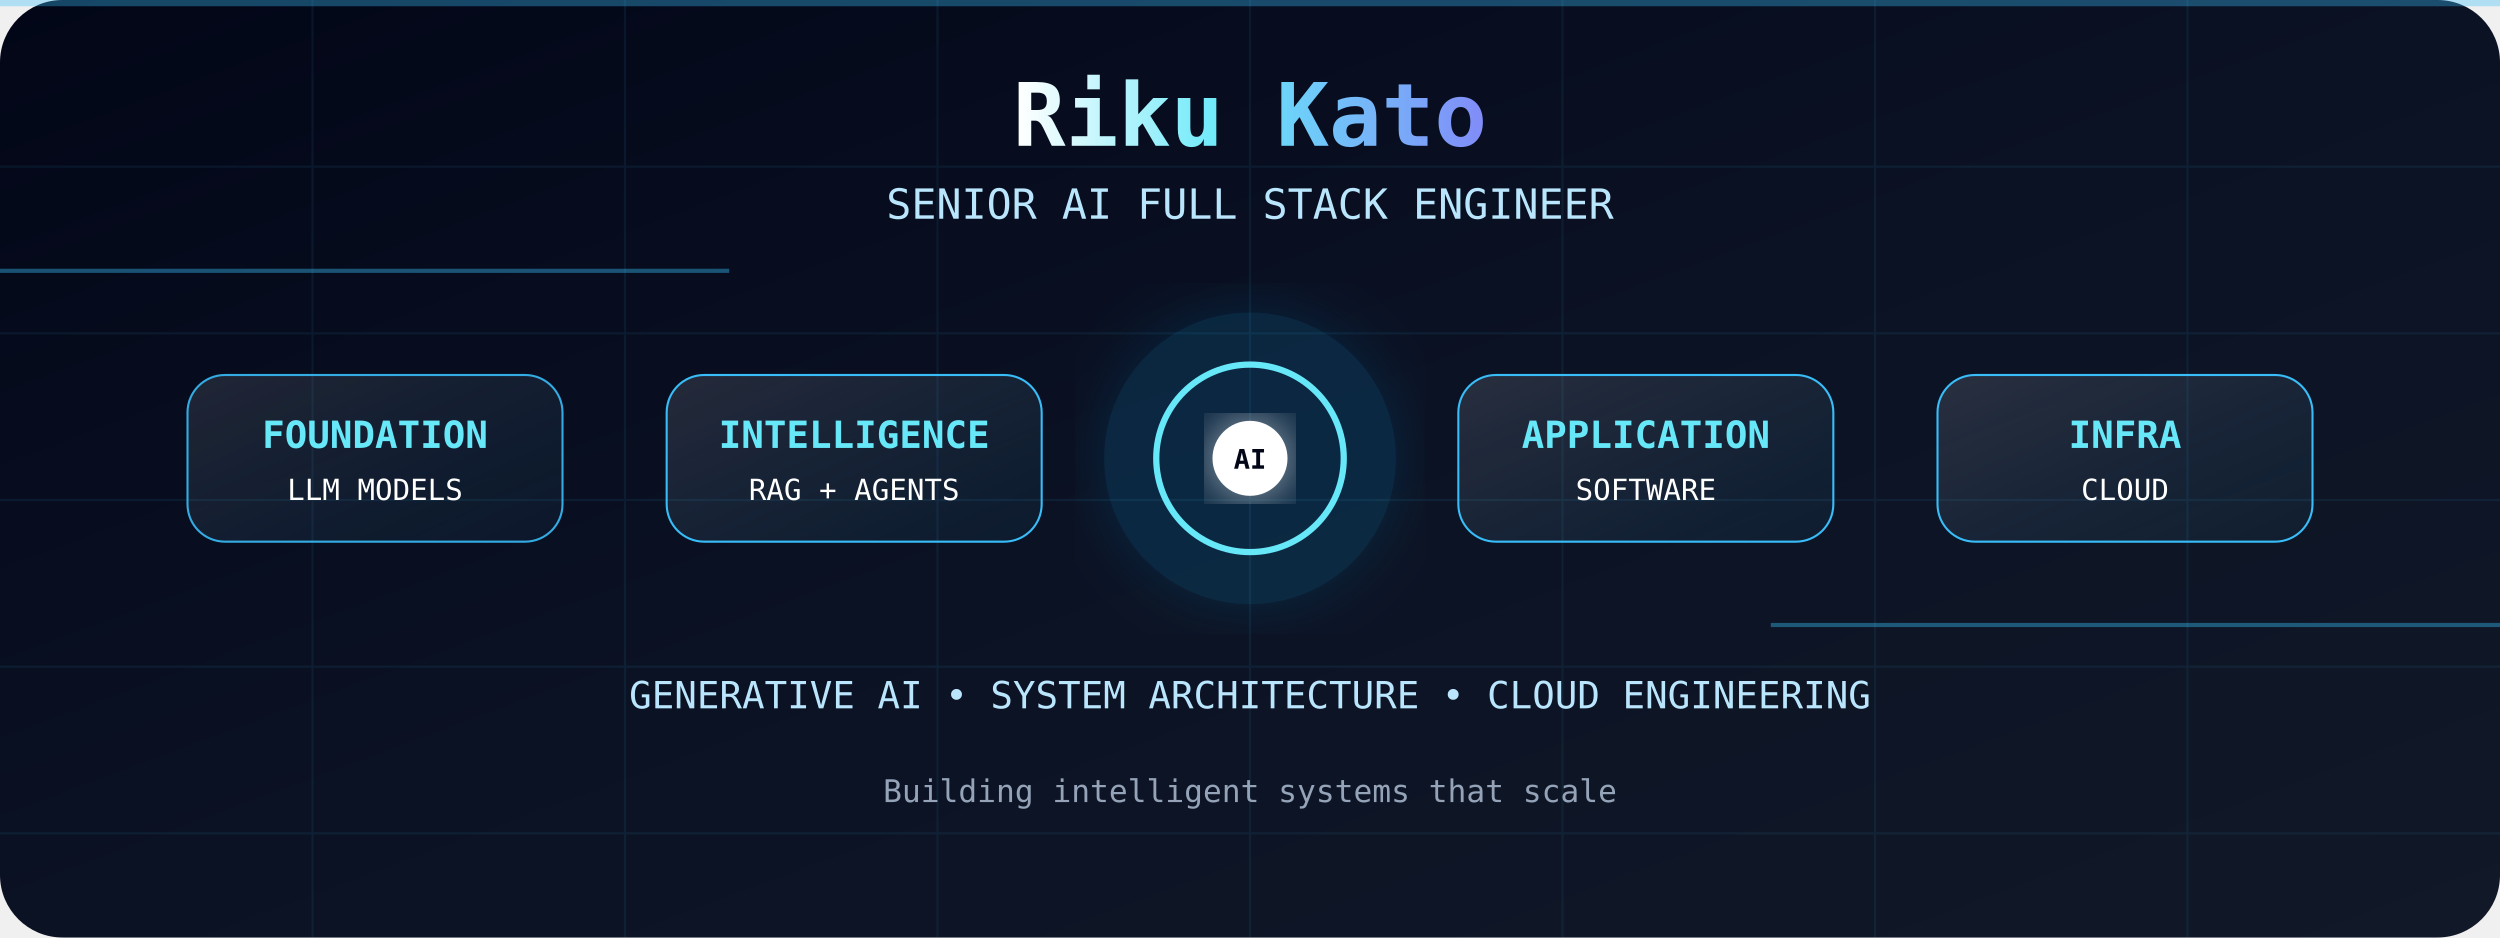
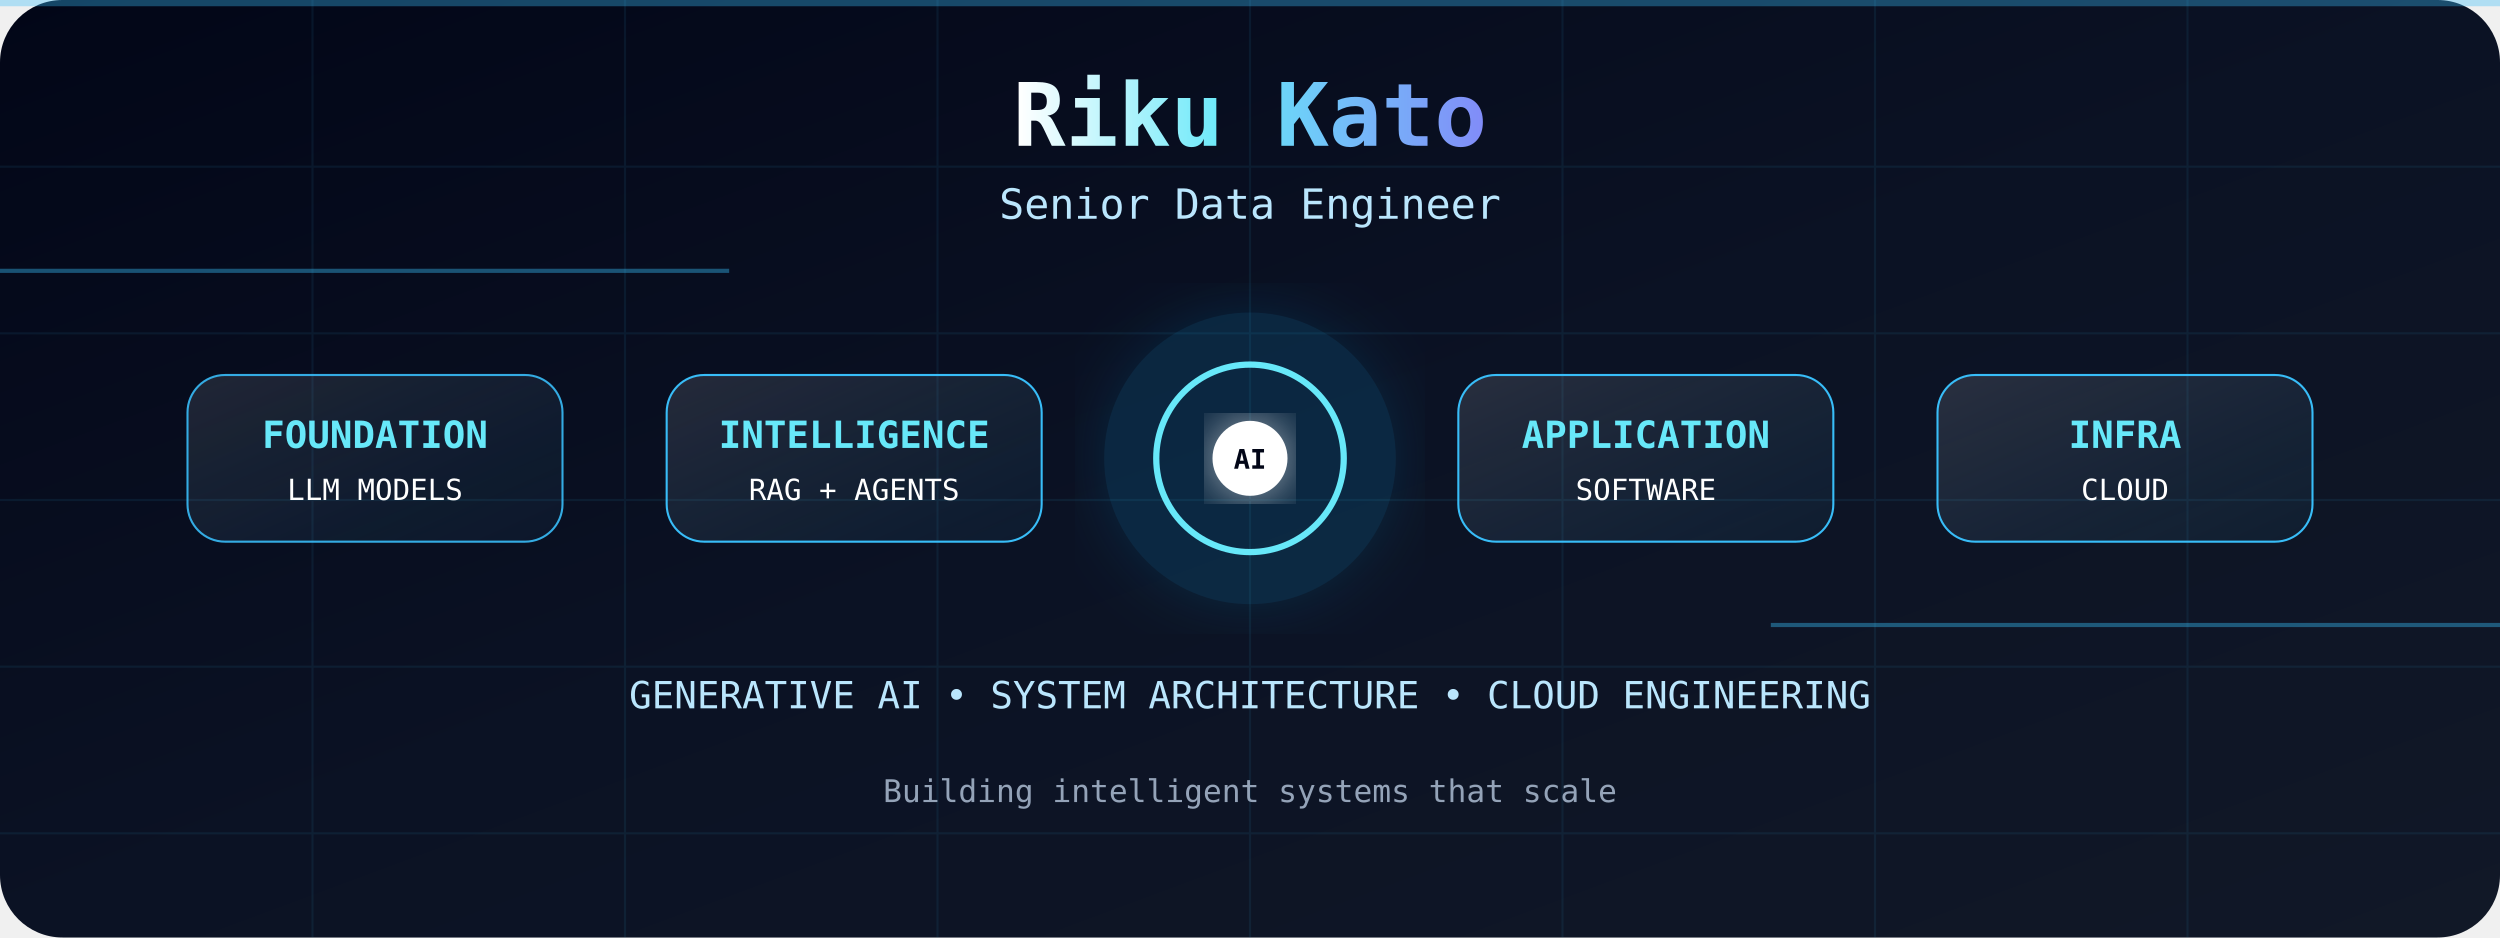
<svg xmlns="http://www.w3.org/2000/svg" width="1200" height="450" viewBox="0 0 1200 450">
  <defs>
    <linearGradient id="background" x1="0" y1="0" x2="1" y2="1">
      <stop offset="0%" stop-color="#020617" />
      <stop offset="50%" stop-color="#0b1224" />
      <stop offset="100%" stop-color="#111827" />
    </linearGradient>
    <linearGradient id="glass" x1="0" y1="0" x2="1" y2="1">
      <stop stop-color="#ffffff" stop-opacity="0.12" />
      <stop offset="1" stop-color="#38bdf8" stop-opacity="0.05" />
    </linearGradient>
    <linearGradient id="cyan">
      <stop stop-color="#22d3ee" />
      <stop offset="50%" stop-color="#38bdf8" />
      <stop offset="100%" stop-color="#2563eb" />
    </linearGradient>
    <linearGradient id="title">
      <stop stop-color="#ffffff" />
      <stop offset="0.45" stop-color="#67e8f9" />
      <stop offset="1" stop-color="#818cf8" />
    </linearGradient>
    <filter id="glow">
      <feGaussianBlur stdDeviation="6" result="blur" />
      <feMerge>
        <feMergeNode in="blur" />
        <feMergeNode in="SourceGraphic" />
      </feMerge>
    </filter>
    <filter id="strongGlow">
      <feGaussianBlur stdDeviation="15" result="blur" />
      <feMerge>
        <feMergeNode in="blur" />
        <feMergeNode in="SourceGraphic" />
      </feMerge>
    </filter>
  </defs>
  <rect width="1200" height="450" rx="30" fill="url(#background)" />
  <g opacity="0.08" stroke="#38bdf8">
    <path d=" M0 80H1200 M0 160H1200 M0 240H1200 M0 320H1200 M0 400H1200 " />
    <path d=" M150 0V450 M300 0V450 M450 0V450 M600 0V450 M750 0V450 M900 0V450 M1050 0V450 " />
  </g>
  <g stroke="#38bdf8" stroke-width="2" opacity="0.4">
    <path d="M0 130H350">
      <animate attributeName="stroke-dasharray" values="0 400;400 0" dur="3s" repeatCount="indefinite" />
    </path>
    <path d="M850 300H1200">
      <animate attributeName="stroke-dasharray" values="400 0;0 400" dur="4s" repeatCount="indefinite" />
    </path>
  </g>
  <text x="600" y="70" text-anchor="middle" font-family="monospace" font-size="42" font-weight="900" fill="url(#title)">

Riku Kato

</text>
  <text x="600" y="105" text-anchor="middle" font-family="monospace" font-size="20" fill="#bae6fd">

- SENIOR AI FULL STACK ENGINEER
+ Senior Data Engineer

</text>
  <rect x="90" y="180" width="180" height="80" rx="18" fill="url(#glass)" stroke="#38bdf8" opacity="0.9" />
  <text x="180" y="215" text-anchor="middle" fill="#67e8f9" font-family="monospace" font-size="18" font-weight="bold">

FOUNDATION

</text>
  <text x="180" y="240" text-anchor="middle" fill="white" font-family="monospace" font-size="14">

LLM MODELS

</text>
  <rect x="320" y="180" width="180" height="80" rx="18" fill="url(#glass)" stroke="#38bdf8" />
  <text x="410" y="215" text-anchor="middle" fill="#67e8f9" font-family="monospace" font-size="18" font-weight="bold">

INTELLIGENCE

</text>
  <text x="410" y="240" text-anchor="middle" fill="white" font-family="monospace" font-size="14">

RAG + AGENTS

</text>
  <rect x="700" y="180" width="180" height="80" rx="18" fill="url(#glass)" stroke="#38bdf8" />
  <text x="790" y="215" text-anchor="middle" fill="#67e8f9" font-family="monospace" font-size="18" font-weight="bold">

APPLICATION

</text>
  <text x="790" y="240" text-anchor="middle" fill="white" font-family="monospace" font-size="14">

SOFTWARE

</text>
  <rect x="930" y="180" width="180" height="80" rx="18" fill="url(#glass)" stroke="#38bdf8" />
  <text x="1020" y="215" text-anchor="middle" fill="#67e8f9" font-family="monospace" font-size="18" font-weight="bold">

INFRA

</text>
  <text x="1020" y="240" text-anchor="middle" fill="white" font-family="monospace" font-size="14">

CLOUD

</text>
  <g stroke="#38bdf8" stroke-width="2" filter="url(#glow)">
    <path d=" M270 220 H320 " />
    <path d=" M500 220 H600 " />
    <path d=" M600 220 H700 " />
    <path d=" M880 220 H930 " />
  </g>
  <circle cx="600" cy="220" r="70" fill="#0ea5e9" opacity="0.15" filter="url(#strongGlow)">
    <animate attributeName="r" values="70;85;70" dur="3s" repeatCount="indefinite" />
  </circle>
  <circle cx="600" cy="220" r="45" fill="none" stroke="#67e8f9" stroke-width="3">
    <animateTransform attributeName="transform" type="rotate" from="0 600 220" to="360 600 220" dur="8s" repeatCount="indefinite" />
  </circle>
  <circle cx="600" cy="220" r="18" fill="#ffffff" filter="url(#strongGlow)">
    <animate attributeName="opacity" values="0.5;1;0.5" dur="2s" repeatCount="indefinite" />
  </circle>
  <text x="600" y="225" text-anchor="middle" font-family="monospace" font-size="13" font-weight="bold" fill="#020617">

AI

</text>
  <text x="600" y="340" text-anchor="middle" font-family="monospace" font-size="18" fill="#bae6fd">


GENERATIVE AI • SYSTEM ARCHITECTURE • CLOUD ENGINEERING

</text>
  <text x="600" y="385" text-anchor="middle" font-family="monospace" font-size="15" fill="#94a3b8">


Building intelligent systems that scale

</text>
  <rect x="0" y="0" width="1200" height="3" fill="#38bdf8" opacity="0.35">
    <animate attributeName="y" values="0;450;0" dur="7s" repeatCount="indefinite" />
  </rect>
</svg>
